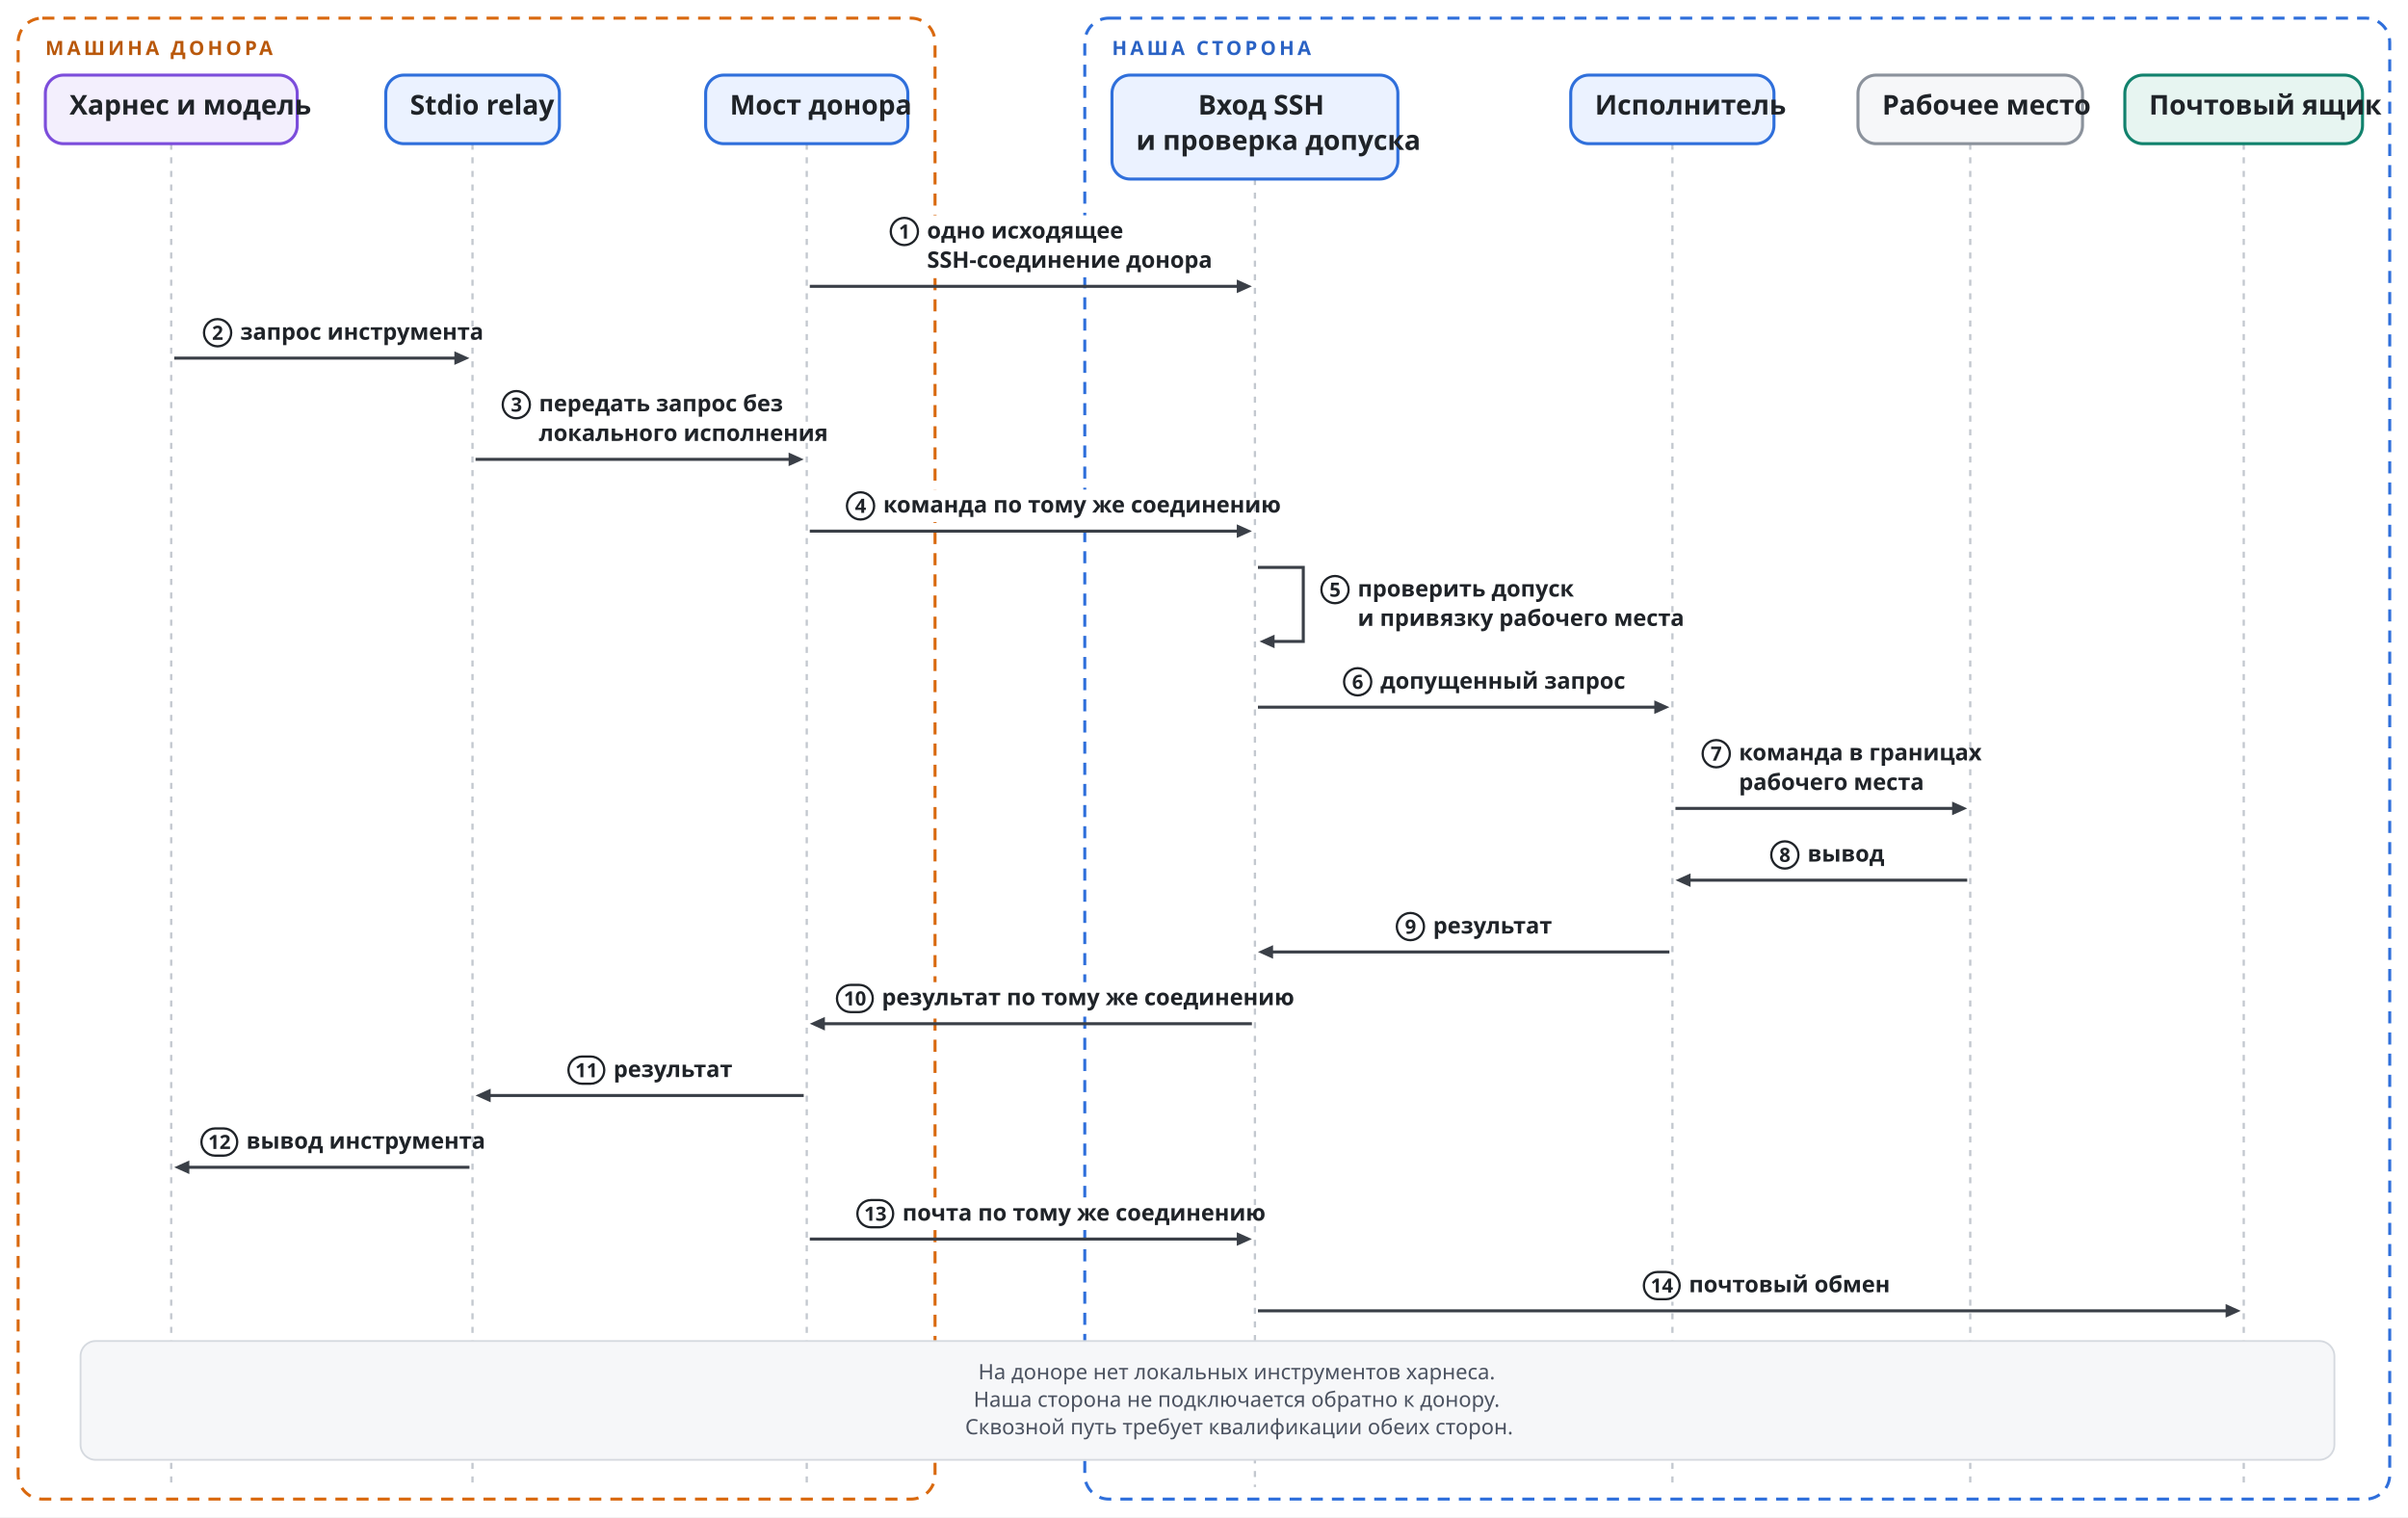
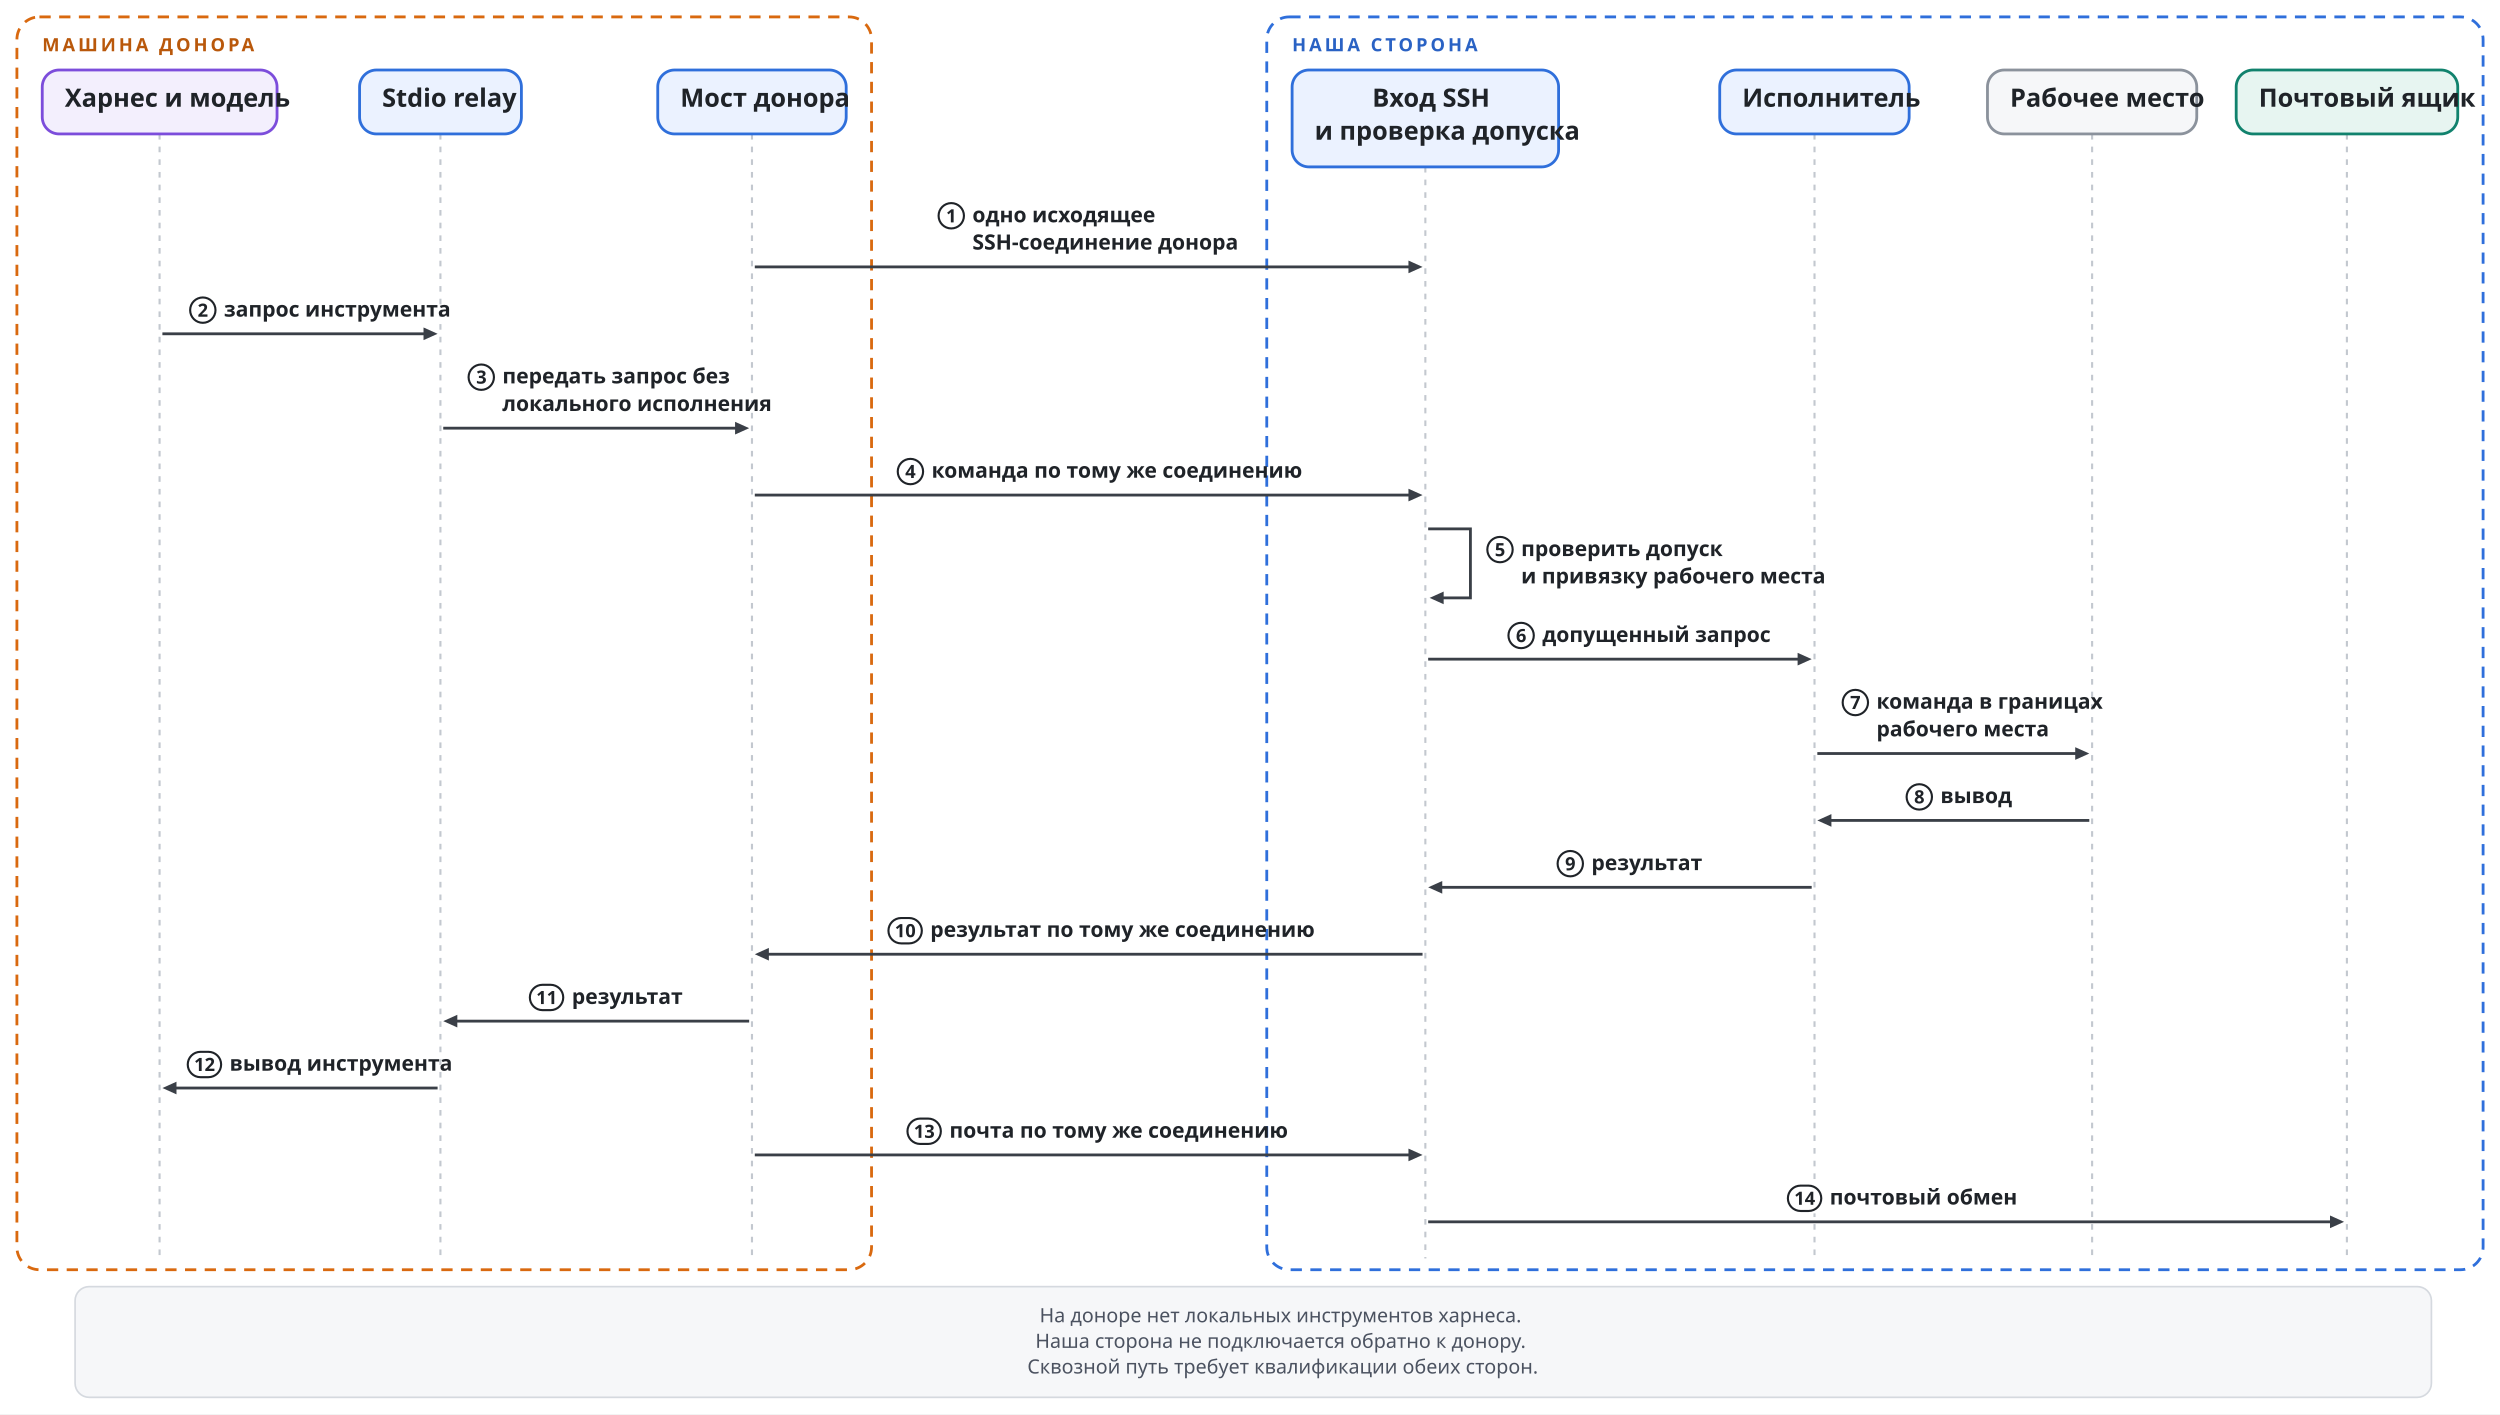
- <svg xmlns="http://www.w3.org/2000/svg" width="1593.6" height="1004.1" viewBox="0 0 1593.6 1004.1">
-   <rect width="1593.6" height="1004.1" fill="#ffffff" />
+ <svg xmlns="http://www.w3.org/2000/svg" width="1775" height="1004.1" viewBox="0 0 1775 1004.1">
+   <rect width="1775" height="1004.1" fill="#ffffff" />
  <g transform="translate(12 12)">
    <g transform="translate(101.3 0)">
-       <rect x="-101.3" y="0" width="606.8" height="980.1" rx="16" fill="none" stroke="#d9690f" stroke-width="2" stroke-dasharray="8 6" class="group" data-id="donor" />
-       <rect x="604.6" y="0" width="863.6" height="980.1" rx="16" fill="none" stroke="#2f6fdb" stroke-width="2" stroke-dasharray="8 6" class="group" data-id="ours" />
+       <rect x="-101.3" y="0" width="606.8" height="889.5" rx="16" fill="none" stroke="#d9690f" stroke-width="2" stroke-dasharray="8 6" class="group" data-id="donor" />
+       <rect x="786.1" y="0" width="863.6" height="889.5" rx="16" fill="none" stroke="#2f6fdb" stroke-width="2" stroke-dasharray="8 6" class="group" data-id="ours" />
      <rect x="-89.3" y="10" width="144.9" height="18.9" fill="#ffffff" class="plate" />
      <text x="-83.3" y="24.4" font-size="13" fill="#b9580b" letter-spacing="2.1">
        <tspan font-family="PT Sans, sans-serif" font-weight="bold">МАШИНА ДОНОРА</tspan>
      </text>
-       <rect x="616.6" y="10" width="129.4" height="18.9" fill="#ffffff" class="plate" />
-       <text x="622.6" y="24.4" font-size="13" fill="#2a62c4" letter-spacing="2.1">
+       <rect x="798.1" y="10" width="129.4" height="18.9" fill="#ffffff" class="plate" />
+       <text x="804.1" y="24.4" font-size="13" fill="#2a62c4" letter-spacing="2.1">
        <tspan font-family="PT Sans, sans-serif" font-weight="bold">НАША СТОРОНА</tspan>
      </text>
-       <line x1="0" y1="83.1" x2="0" y2="972.1" stroke="#c3c8cf" stroke-width="1.5" stroke-dasharray="4 5" />
-       <line x1="199.4" y1="83.1" x2="199.4" y2="972.1" stroke="#c3c8cf" stroke-width="1.5" stroke-dasharray="4 5" />
-       <line x1="420.6" y1="83.1" x2="420.6" y2="972.1" stroke="#c3c8cf" stroke-width="1.5" stroke-dasharray="4 5" />
-       <line x1="717.2" y1="106.5" x2="717.2" y2="972.1" stroke="#c3c8cf" stroke-width="1.5" stroke-dasharray="4 5" />
-       <line x1="993.5" y1="83.1" x2="993.5" y2="972.1" stroke="#c3c8cf" stroke-width="1.5" stroke-dasharray="4 5" />
-       <line x1="1190.6" y1="83.1" x2="1190.6" y2="972.1" stroke="#c3c8cf" stroke-width="1.5" stroke-dasharray="4 5" />
-       <line x1="1371.6" y1="83.1" x2="1371.6" y2="972.1" stroke="#c3c8cf" stroke-width="1.5" stroke-dasharray="4 5" />
+       <line x1="0" y1="83.1" x2="0" y2="881.5" stroke="#c3c8cf" stroke-width="1.5" stroke-dasharray="4 5" />
+       <line x1="199.4" y1="83.1" x2="199.4" y2="881.5" stroke="#c3c8cf" stroke-width="1.5" stroke-dasharray="4 5" />
+       <line x1="420.6" y1="83.1" x2="420.6" y2="881.5" stroke="#c3c8cf" stroke-width="1.5" stroke-dasharray="4 5" />
+       <line x1="898.7" y1="106.5" x2="898.7" y2="881.5" stroke="#c3c8cf" stroke-width="1.5" stroke-dasharray="4 5" />
+       <line x1="1175" y1="83.1" x2="1175" y2="881.5" stroke="#c3c8cf" stroke-width="1.5" stroke-dasharray="4 5" />
+       <line x1="1372.1" y1="83.1" x2="1372.1" y2="881.5" stroke="#c3c8cf" stroke-width="1.5" stroke-dasharray="4 5" />
+       <line x1="1553" y1="83.1" x2="1553" y2="881.5" stroke="#c3c8cf" stroke-width="1.5" stroke-dasharray="4 5" />
      <rect x="-83.3" y="37.7" width="166.7" height="45.4" rx="12" fill="#f3effd" stroke="#7c4ddb" stroke-width="2" class="box" data-id="harness" />
      <text x="-67.3" y="63.8" font-size="18" fill="#1f2328">
        <tspan font-family="PT Sans, sans-serif" font-weight="bold">Харнес и модель</tspan>
      </text>
      <rect x="142" y="37.7" width="114.9" height="45.4" rx="12" fill="#ebf2ff" stroke="#2f6fdb" stroke-width="2" class="box" data-id="relay" />
      <text x="158" y="63.8" font-size="18" fill="#1f2328">
        <tspan font-family="PT Sans, sans-serif" font-weight="bold">Stdio relay</tspan>
      </text>
      <rect x="353.7" y="37.7" width="133.8" height="45.4" rx="12" fill="#ebf2ff" stroke="#2f6fdb" stroke-width="2" class="box" data-id="bridge" />
      <text x="369.7" y="63.8" font-size="18" fill="#1f2328">
        <tspan font-family="PT Sans, sans-serif" font-weight="bold">Мост донора</tspan>
      </text>
-       <rect x="622.6" y="37.7" width="189.2" height="68.8" rx="12" fill="#ebf2ff" stroke="#2f6fdb" stroke-width="2" class="box" data-id="ssh" />
-       <text x="679.6" y="63.8" font-size="18" fill="#1f2328">
+       <rect x="804.1" y="37.7" width="189.2" height="68.8" rx="12" fill="#ebf2ff" stroke="#2f6fdb" stroke-width="2" class="box" data-id="ssh" />
+       <text x="861" y="63.8" font-size="18" fill="#1f2328">
        <tspan font-family="PT Sans, sans-serif" font-weight="bold">Вход SSH</tspan>
      </text>
-       <text x="638.6" y="87.2" font-size="18" fill="#1f2328">
+       <text x="820.1" y="87.2" font-size="18" fill="#1f2328">
        <tspan font-family="PT Sans, sans-serif" font-weight="bold">и проверка допуска</tspan>
      </text>
-       <rect x="926.2" y="37.7" width="134.5" height="45.4" rx="12" fill="#ebf2ff" stroke="#2f6fdb" stroke-width="2" class="box" data-id="executor" />
-       <text x="942.2" y="63.8" font-size="18" fill="#1f2328">
+       <rect x="1107.7" y="37.7" width="134.5" height="45.4" rx="12" fill="#ebf2ff" stroke="#2f6fdb" stroke-width="2" class="box" data-id="executor" />
+       <text x="1123.7" y="63.8" font-size="18" fill="#1f2328">
        <tspan font-family="PT Sans, sans-serif" font-weight="bold">Исполнитель</tspan>
      </text>
-       <rect x="1116.3" y="37.7" width="148.6" height="45.4" rx="12" fill="#f6f7f9" stroke="#8b929c" stroke-width="2" class="box" data-id="workspace" />
-       <text x="1132.3" y="63.8" font-size="18" fill="#1f2328">
+       <rect x="1297.8" y="37.7" width="148.6" height="45.4" rx="12" fill="#f6f7f9" stroke="#8b929c" stroke-width="2" class="box" data-id="workspace" />
+       <text x="1313.8" y="63.8" font-size="18" fill="#1f2328">
        <tspan font-family="PT Sans, sans-serif" font-weight="bold">Рабочее место</tspan>
      </text>
-       <rect x="1292.9" y="37.7" width="157.3" height="45.4" rx="12" fill="#e7f5f1" stroke="#11826d" stroke-width="2" class="box" data-id="mailbox" />
-       <text x="1308.9" y="63.8" font-size="18" fill="#1f2328">
+       <rect x="1474.4" y="37.7" width="157.3" height="45.4" rx="12" fill="#e7f5f1" stroke="#11826d" stroke-width="2" class="box" data-id="mailbox" />
+       <text x="1490.4" y="63.8" font-size="18" fill="#1f2328">
        <tspan font-family="PT Sans, sans-serif" font-weight="bold">Почтовый ящик</tspan>
      </text>
-       <path d="M 422.6 177.5 L 709.2 177.5" fill="none" stroke="#3a3f47" stroke-width="2" class="edge" data-from="bridge" data-to="ssh" data-edge="m0" />
-       <polygon points="715.2,177.5 705.2,173 705.2,182" fill="#3a3f47" />
-       <rect x="472.2" y="130.5" width="193.5" height="41" fill="#ffffff" class="plate" />
+       <path d="M 422.6 177.5 L 890.7 177.5" fill="none" stroke="#3a3f47" stroke-width="2" class="edge" data-from="bridge" data-to="ssh" data-edge="m0" />
+       <polygon points="896.7,177.5 886.7,173 886.7,182" fill="#3a3f47" />
+       <rect x="549.1" y="130.5" width="193.5" height="41" fill="#ffffff" class="plate" />
      <g class="label" data-edge="m0">
-         <circle cx="485.2" cy="141.2" r="9" fill="#ffffff" stroke="#1f2328" stroke-width="1.5" class="step" />
-         <text x="481.5" y="145.9" font-size="13" fill="#1f2328">
+         <circle cx="562.1" cy="141.2" r="9" fill="#ffffff" stroke="#1f2328" stroke-width="1.5" class="step" />
+         <text x="558.4" y="145.9" font-size="13" fill="#1f2328">
          <tspan font-family="PT Sans, sans-serif" font-weight="bold">1</tspan>
        </text>
-         <text x="500.2" y="145.8" font-size="15" fill="#1f2328">
+         <text x="577.1" y="145.8" font-size="15" fill="#1f2328">
          <tspan font-family="PT Sans, sans-serif" font-weight="bold">одно исходящее</tspan>
        </text>
-         <text x="500.2" y="165.2" font-size="15" fill="#1f2328">
+         <text x="577.1" y="165.2" font-size="15" fill="#1f2328">
          <tspan font-family="PT Sans, sans-serif" font-weight="bold">SSH-соединение донора</tspan>
        </text>
      </g>
      <path d="M 2 225 L 191.4 225" fill="none" stroke="#3a3f47" stroke-width="2" class="edge" data-from="harness" data-to="relay" data-edge="m1" />
      <polygon points="197.4,225 187.4,220.5 187.4,229.5" fill="#3a3f47" />
      <rect x="17.7" y="197.5" width="164" height="21.5" fill="#ffffff" class="plate" />
      <g class="label" data-edge="m1">
        <circle cx="30.7" cy="208.2" r="9" fill="#ffffff" stroke="#1f2328" stroke-width="1.5" class="step" />
        <text x="27" y="212.9" font-size="13" fill="#1f2328">
          <tspan font-family="PT Sans, sans-serif" font-weight="bold">2</tspan>
        </text>
        <text x="45.7" y="212.8" font-size="15" fill="#1f2328">
          <tspan font-family="PT Sans, sans-serif" font-weight="bold">запрос инструмента</tspan>
        </text>
      </g>
      <path d="M 201.4 292 L 412.6 292" fill="none" stroke="#3a3f47" stroke-width="2" class="edge" data-from="relay" data-to="bridge" data-edge="m2" />
      <polygon points="418.6,292 408.6,287.5 408.6,296.5" fill="#3a3f47" />
      <rect x="215.4" y="245" width="189.1" height="41" fill="#ffffff" class="plate" />
      <g class="label" data-edge="m2">
        <circle cx="228.4" cy="255.8" r="9" fill="#ffffff" stroke="#1f2328" stroke-width="1.5" class="step" />
        <text x="224.8" y="260.4" font-size="13" fill="#1f2328">
          <tspan font-family="PT Sans, sans-serif" font-weight="bold">3</tspan>
        </text>
        <text x="243.4" y="260.2" font-size="15" fill="#1f2328">
          <tspan font-family="PT Sans, sans-serif" font-weight="bold">передать запрос без</tspan>
        </text>
        <text x="243.4" y="279.8" font-size="15" fill="#1f2328">
          <tspan font-family="PT Sans, sans-serif" font-weight="bold">локального исполнения</tspan>
        </text>
      </g>
-       <path d="M 422.6 339.5 L 709.2 339.5" fill="none" stroke="#3a3f47" stroke-width="2" class="edge" data-from="bridge" data-to="ssh" data-edge="m3" />
-       <polygon points="715.2,339.5 705.2,335 705.2,344" fill="#3a3f47" />
-       <rect x="443.2" y="312" width="251.3" height="21.5" fill="#ffffff" class="plate" />
+       <path d="M 422.6 339.5 L 890.7 339.5" fill="none" stroke="#3a3f47" stroke-width="2" class="edge" data-from="bridge" data-to="ssh" data-edge="m3" />
+       <polygon points="896.7,339.5 886.7,335 886.7,344" fill="#3a3f47" />
+       <rect x="520.1" y="312" width="251.3" height="21.5" fill="#ffffff" class="plate" />
      <g class="label" data-edge="m3">
-         <circle cx="456.2" cy="322.8" r="9" fill="#ffffff" stroke="#1f2328" stroke-width="1.5" class="step" />
-         <text x="452.5" y="327.4" font-size="13" fill="#1f2328">
+         <circle cx="533.1" cy="322.8" r="9" fill="#ffffff" stroke="#1f2328" stroke-width="1.5" class="step" />
+         <text x="529.4" y="327.4" font-size="13" fill="#1f2328">
          <tspan font-family="PT Sans, sans-serif" font-weight="bold">4</tspan>
        </text>
-         <text x="471.2" y="327.2" font-size="15" fill="#1f2328">
+         <text x="548.1" y="327.2" font-size="15" fill="#1f2328">
          <tspan font-family="PT Sans, sans-serif" font-weight="bold">команда по тому же соединению</tspan>
        </text>
      </g>
-       <path d="M 719.2 363.5 L 749.2 363.5 L 749.2 412.5 L 726.2 412.5" fill="none" stroke="#3a3f47" stroke-width="2" class="edge" data-from="ssh" data-to="ssh" data-edge="m4" />
-       <polygon points="720.2,412.5 730.2,417 730.2,408" fill="#3a3f47" />
-       <rect x="757.2" y="367.5" width="210.3" height="41" fill="#ffffff" class="plate" />
+       <path d="M 900.7 363.5 L 930.7 363.5 L 930.7 412.5 L 907.7 412.5" fill="none" stroke="#3a3f47" stroke-width="2" class="edge" data-from="ssh" data-to="ssh" data-edge="m4" />
+       <polygon points="901.7,412.5 911.7,417 911.7,408" fill="#3a3f47" />
+       <rect x="938.7" y="367.5" width="210.3" height="41" fill="#ffffff" class="plate" />
      <g class="label" data-edge="m4">
-         <circle cx="770.2" cy="378.2" r="9" fill="#ffffff" stroke="#1f2328" stroke-width="1.5" class="step" />
-         <text x="766.5" y="382.9" font-size="13" fill="#1f2328">
+         <circle cx="951.7" cy="378.2" r="9" fill="#ffffff" stroke="#1f2328" stroke-width="1.5" class="step" />
+         <text x="948" y="382.9" font-size="13" fill="#1f2328">
          <tspan font-family="PT Sans, sans-serif" font-weight="bold">5</tspan>
        </text>
-         <text x="785.2" y="382.8" font-size="15" fill="#1f2328">
+         <text x="966.7" y="382.8" font-size="15" fill="#1f2328">
          <tspan font-family="PT Sans, sans-serif" font-weight="bold">проверить допуск</tspan>
        </text>
-         <text x="785.2" y="402.2" font-size="15" fill="#1f2328">
+         <text x="966.7" y="402.2" font-size="15" fill="#1f2328">
          <tspan font-family="PT Sans, sans-serif" font-weight="bold">и привязку рабочего места</tspan>
        </text>
      </g>
-       <path d="M 719.2 456 L 985.5 456" fill="none" stroke="#3a3f47" stroke-width="2" class="edge" data-from="ssh" data-to="executor" data-edge="m5" />
-       <polygon points="991.5,456 981.5,451.5 981.5,460.5" fill="#3a3f47" />
-       <rect x="772.2" y="428.5" width="166.3" height="21.5" fill="#ffffff" class="plate" />
+       <path d="M 900.7 456 L 1167 456" fill="none" stroke="#3a3f47" stroke-width="2" class="edge" data-from="ssh" data-to="executor" data-edge="m5" />
+       <polygon points="1173,456 1163,451.5 1163,460.5" fill="#3a3f47" />
+       <rect x="953.7" y="428.5" width="166.3" height="21.5" fill="#ffffff" class="plate" />
      <g class="label" data-edge="m5">
-         <circle cx="785.2" cy="439.2" r="9" fill="#ffffff" stroke="#1f2328" stroke-width="1.5" class="step" />
-         <text x="781.5" y="443.9" font-size="13" fill="#1f2328">
+         <circle cx="966.7" cy="439.2" r="9" fill="#ffffff" stroke="#1f2328" stroke-width="1.5" class="step" />
+         <text x="963" y="443.9" font-size="13" fill="#1f2328">
          <tspan font-family="PT Sans, sans-serif" font-weight="bold">6</tspan>
        </text>
-         <text x="800.2" y="443.8" font-size="15" fill="#1f2328">
+         <text x="981.7" y="443.8" font-size="15" fill="#1f2328">
          <tspan font-family="PT Sans, sans-serif" font-weight="bold">допущенный запрос</tspan>
        </text>
      </g>
-       <path d="M 995.5 523 L 1182.6 523" fill="none" stroke="#3a3f47" stroke-width="2" class="edge" data-from="executor" data-to="workspace" data-edge="m6" />
-       <polygon points="1188.6,523 1178.6,518.5 1178.6,527.5" fill="#3a3f47" />
-       <rect x="1009.5" y="476" width="165.1" height="41" fill="#ffffff" class="plate" />
+       <path d="M 1177 523 L 1364.1 523" fill="none" stroke="#3a3f47" stroke-width="2" class="edge" data-from="executor" data-to="workspace" data-edge="m6" />
+       <polygon points="1370.1,523 1360.1,518.5 1360.1,527.5" fill="#3a3f47" />
+       <rect x="1191" y="476" width="165.1" height="41" fill="#ffffff" class="plate" />
      <g class="label" data-edge="m6">
-         <circle cx="1022.5" cy="486.8" r="9" fill="#ffffff" stroke="#1f2328" stroke-width="1.5" class="step" />
-         <text x="1018.8" y="491.4" font-size="13" fill="#1f2328">
+         <circle cx="1204" cy="486.8" r="9" fill="#ffffff" stroke="#1f2328" stroke-width="1.5" class="step" />
+         <text x="1200.3" y="491.4" font-size="13" fill="#1f2328">
          <tspan font-family="PT Sans, sans-serif" font-weight="bold">7</tspan>
        </text>
-         <text x="1037.5" y="491.2" font-size="15" fill="#1f2328">
+         <text x="1219" y="491.2" font-size="15" fill="#1f2328">
          <tspan font-family="PT Sans, sans-serif" font-weight="bold">команда в границах</tspan>
        </text>
-         <text x="1037.5" y="510.8" font-size="15" fill="#1f2328">
+         <text x="1219" y="510.8" font-size="15" fill="#1f2328">
          <tspan font-family="PT Sans, sans-serif" font-weight="bold">рабочего места</tspan>
        </text>
      </g>
-       <path d="M 1188.6 570.5 L 1001.5 570.5" fill="none" stroke="#3a3f47" stroke-width="2" class="edge" data-from="workspace" data-to="executor" data-edge="m7" />
-       <polygon points="995.5,570.5 1005.5,575 1005.5,566" fill="#3a3f47" />
-       <rect x="1054.9" y="543" width="74.3" height="21.5" fill="#ffffff" class="plate" />
+       <path d="M 1370.1 570.5 L 1183 570.5" fill="none" stroke="#3a3f47" stroke-width="2" class="edge" data-from="workspace" data-to="executor" data-edge="m7" />
+       <polygon points="1177,570.5 1187,575 1187,566" fill="#3a3f47" />
+       <rect x="1236.4" y="543" width="74.3" height="21.5" fill="#ffffff" class="plate" />
      <g class="label" data-edge="m7">
-         <circle cx="1067.9" cy="553.8" r="9" fill="#ffffff" stroke="#1f2328" stroke-width="1.5" class="step" />
-         <text x="1064.2" y="558.4" font-size="13" fill="#1f2328">
+         <circle cx="1249.4" cy="553.8" r="9" fill="#ffffff" stroke="#1f2328" stroke-width="1.5" class="step" />
+         <text x="1245.7" y="558.4" font-size="13" fill="#1f2328">
          <tspan font-family="PT Sans, sans-serif" font-weight="bold">8</tspan>
        </text>
-         <text x="1082.9" y="558.2" font-size="15" fill="#1f2328">
+         <text x="1264.4" y="558.2" font-size="15" fill="#1f2328">
          <tspan font-family="PT Sans, sans-serif" font-weight="bold">вывод</tspan>
        </text>
      </g>
-       <path d="M 991.5 618 L 725.2 618" fill="none" stroke="#3a3f47" stroke-width="2" class="edge" data-from="executor" data-to="ssh" data-edge="m8" />
-       <polygon points="719.2,618 729.2,622.5 729.2,613.5" fill="#3a3f47" />
-       <rect x="807.1" y="590.5" width="96.4" height="21.5" fill="#ffffff" class="plate" />
+       <path d="M 1173 618 L 906.7 618" fill="none" stroke="#3a3f47" stroke-width="2" class="edge" data-from="executor" data-to="ssh" data-edge="m8" />
+       <polygon points="900.7,618 910.7,622.5 910.7,613.5" fill="#3a3f47" />
+       <rect x="988.6" y="590.5" width="96.4" height="21.5" fill="#ffffff" class="plate" />
      <g class="label" data-edge="m8">
-         <circle cx="820.1" cy="601.2" r="9" fill="#ffffff" stroke="#1f2328" stroke-width="1.5" class="step" />
-         <text x="816.5" y="605.9" font-size="13" fill="#1f2328">
+         <circle cx="1001.6" cy="601.2" r="9" fill="#ffffff" stroke="#1f2328" stroke-width="1.5" class="step" />
+         <text x="997.9" y="605.9" font-size="13" fill="#1f2328">
          <tspan font-family="PT Sans, sans-serif" font-weight="bold">9</tspan>
        </text>
-         <text x="835.1" y="605.8" font-size="15" fill="#1f2328">
+         <text x="1016.6" y="605.8" font-size="15" fill="#1f2328">
          <tspan font-family="PT Sans, sans-serif" font-weight="bold">результат</tspan>
        </text>
      </g>
-       <path d="M 715.2 665.5 L 428.6 665.5" fill="none" stroke="#3a3f47" stroke-width="2" class="edge" data-from="ssh" data-to="bridge" data-edge="m9" />
+       <path d="M 896.7 665.5 L 428.6 665.5" fill="none" stroke="#3a3f47" stroke-width="2" class="edge" data-from="ssh" data-to="bridge" data-edge="m9" />
      <polygon points="422.6,665.5 432.6,670 432.6,661" fill="#3a3f47" />
-       <rect x="436.6" y="638" width="264.7" height="21.5" fill="#ffffff" class="plate" />
+       <rect x="513.5" y="638" width="264.7" height="21.5" fill="#ffffff" class="plate" />
      <g class="label" data-edge="m9">
-         <rect x="440.6" y="639.8" width="23.7" height="18" rx="9" fill="#ffffff" stroke="#1f2328" stroke-width="1.5" class="step" />
-         <text x="445.1" y="653.4" font-size="13" fill="#1f2328">
+         <rect x="517.5" y="639.8" width="23.7" height="18" rx="9" fill="#ffffff" stroke="#1f2328" stroke-width="1.5" class="step" />
+         <text x="522" y="653.4" font-size="13" fill="#1f2328">
          <tspan font-family="PT Sans, sans-serif" font-weight="bold">10</tspan>
        </text>
-         <text x="470.3" y="653.2" font-size="15" fill="#1f2328">
+         <text x="547.2" y="653.2" font-size="15" fill="#1f2328">
          <tspan font-family="PT Sans, sans-serif" font-weight="bold">результат по тому же соединению</tspan>
        </text>
      </g>
      <path d="M 418.6 713 L 207.4 713" fill="none" stroke="#3a3f47" stroke-width="2" class="edge" data-from="bridge" data-to="relay" data-edge="m10" />
      <polygon points="201.4,713 211.4,717.5 211.4,708.5" fill="#3a3f47" />
      <rect x="258.9" y="685.5" width="102.2" height="21.5" fill="#ffffff" class="plate" />
      <g class="label" data-edge="m10">
        <rect x="262.9" y="687.2" width="23.7" height="18" rx="9" fill="#ffffff" stroke="#1f2328" stroke-width="1.5" class="step" />
        <text x="267.4" y="700.9" font-size="13" fill="#1f2328">
          <tspan font-family="PT Sans, sans-serif" font-weight="bold">11</tspan>
        </text>
        <text x="292.7" y="700.8" font-size="15" fill="#1f2328">
          <tspan font-family="PT Sans, sans-serif" font-weight="bold">результат</tspan>
        </text>
      </g>
      <path d="M 197.4 760.5 L 8 760.5" fill="none" stroke="#3a3f47" stroke-width="2" class="edge" data-from="relay" data-to="harness" data-edge="m11" />
      <polygon points="2,760.5 12,765 12,756" fill="#3a3f47" />
      <rect x="16" y="733" width="167.4" height="21.5" fill="#ffffff" class="plate" />
      <g class="label" data-edge="m11">
        <rect x="20" y="734.8" width="23.7" height="18" rx="9" fill="#ffffff" stroke="#1f2328" stroke-width="1.5" class="step" />
        <text x="24.5" y="748.4" font-size="13" fill="#1f2328">
          <tspan font-family="PT Sans, sans-serif" font-weight="bold">12</tspan>
        </text>
        <text x="49.7" y="748.2" font-size="15" fill="#1f2328">
          <tspan font-family="PT Sans, sans-serif" font-weight="bold">вывод инструмента</tspan>
        </text>
      </g>
-       <path d="M 422.6 808 L 709.2 808" fill="none" stroke="#3a3f47" stroke-width="2" class="edge" data-from="bridge" data-to="ssh" data-edge="m12" />
-       <polygon points="715.2,808 705.2,803.5 705.2,812.5" fill="#3a3f47" />
-       <rect x="450.1" y="780.5" width="237.6" height="21.5" fill="#ffffff" class="plate" />
+       <path d="M 422.6 808 L 890.7 808" fill="none" stroke="#3a3f47" stroke-width="2" class="edge" data-from="bridge" data-to="ssh" data-edge="m12" />
+       <polygon points="896.7,808 886.7,803.5 886.7,812.5" fill="#3a3f47" />
+       <rect x="527" y="780.5" width="237.6" height="21.5" fill="#ffffff" class="plate" />
      <g class="label" data-edge="m12">
-         <rect x="454.1" y="782.2" width="23.7" height="18" rx="9" fill="#ffffff" stroke="#1f2328" stroke-width="1.5" class="step" />
-         <text x="458.6" y="795.9" font-size="13" fill="#1f2328">
+         <rect x="531" y="782.2" width="23.7" height="18" rx="9" fill="#ffffff" stroke="#1f2328" stroke-width="1.5" class="step" />
+         <text x="535.5" y="795.9" font-size="13" fill="#1f2328">
          <tspan font-family="PT Sans, sans-serif" font-weight="bold">13</tspan>
        </text>
-         <text x="483.9" y="795.8" font-size="15" fill="#1f2328">
+         <text x="560.8" y="795.8" font-size="15" fill="#1f2328">
          <tspan font-family="PT Sans, sans-serif" font-weight="bold">почта по тому же соединению</tspan>
        </text>
      </g>
-       <path d="M 719.2 855.5 L 1363.6 855.5" fill="none" stroke="#3a3f47" stroke-width="2" class="edge" data-from="ssh" data-to="mailbox" data-edge="m13" />
-       <polygon points="1369.6,855.5 1359.6,851 1359.6,860" fill="#3a3f47" />
-       <rect x="970.6" y="828" width="147.5" height="21.5" fill="#ffffff" class="plate" />
+       <path d="M 900.7 855.5 L 1545 855.5" fill="none" stroke="#3a3f47" stroke-width="2" class="edge" data-from="ssh" data-to="mailbox" data-edge="m13" />
+       <polygon points="1551,855.5 1541,851 1541,860" fill="#3a3f47" />
+       <rect x="1152.1" y="828" width="147.5" height="21.5" fill="#ffffff" class="plate" />
      <g class="label" data-edge="m13">
-         <rect x="974.6" y="829.8" width="23.7" height="18" rx="9" fill="#ffffff" stroke="#1f2328" stroke-width="1.5" class="step" />
-         <text x="979.1" y="843.4" font-size="13" fill="#1f2328">
+         <rect x="1156.1" y="829.8" width="23.7" height="18" rx="9" fill="#ffffff" stroke="#1f2328" stroke-width="1.5" class="step" />
+         <text x="1160.6" y="843.4" font-size="13" fill="#1f2328">
          <tspan font-family="PT Sans, sans-serif" font-weight="bold">14</tspan>
        </text>
-         <text x="1004.4" y="843.2" font-size="15" fill="#1f2328">
+         <text x="1185.8" y="843.2" font-size="15" fill="#1f2328">
          <tspan font-family="PT Sans, sans-serif" font-weight="bold">почтовый обмен</tspan>
        </text>
      </g>
-       <rect x="-60" y="875.5" width="1491.6" height="78.6" rx="10" fill="#f6f7f9" stroke="#d5d9df" stroke-width="1.2" class="note" />
-       <text x="534.1" y="900.8" font-size="14" fill="#4b5260">
+       <rect x="-60" y="901.5" width="1673" height="78.6" rx="10" fill="#f6f7f9" stroke="#d5d9df" stroke-width="1.2" class="note" />
+       <text x="624.8" y="926.8" font-size="14" fill="#4b5260">
        <tspan font-family="PT Sans, sans-serif">На доноре нет локальных инструментов харнеса.</tspan>
      </text>
-       <text x="531" y="919" font-size="14" fill="#4b5260">
+       <text x="621.8" y="945" font-size="14" fill="#4b5260">
        <tspan font-family="PT Sans, sans-serif">Наша сторона не подключается обратно к донору.</tspan>
      </text>
-       <text x="525.4" y="937.2" font-size="14" fill="#4b5260">
+       <text x="616.1" y="963.2" font-size="14" fill="#4b5260">
        <tspan font-family="PT Sans, sans-serif">Сквозной путь требует квалификации обеих сторон.</tspan>
      </text>
    </g>
  </g>
</svg>
